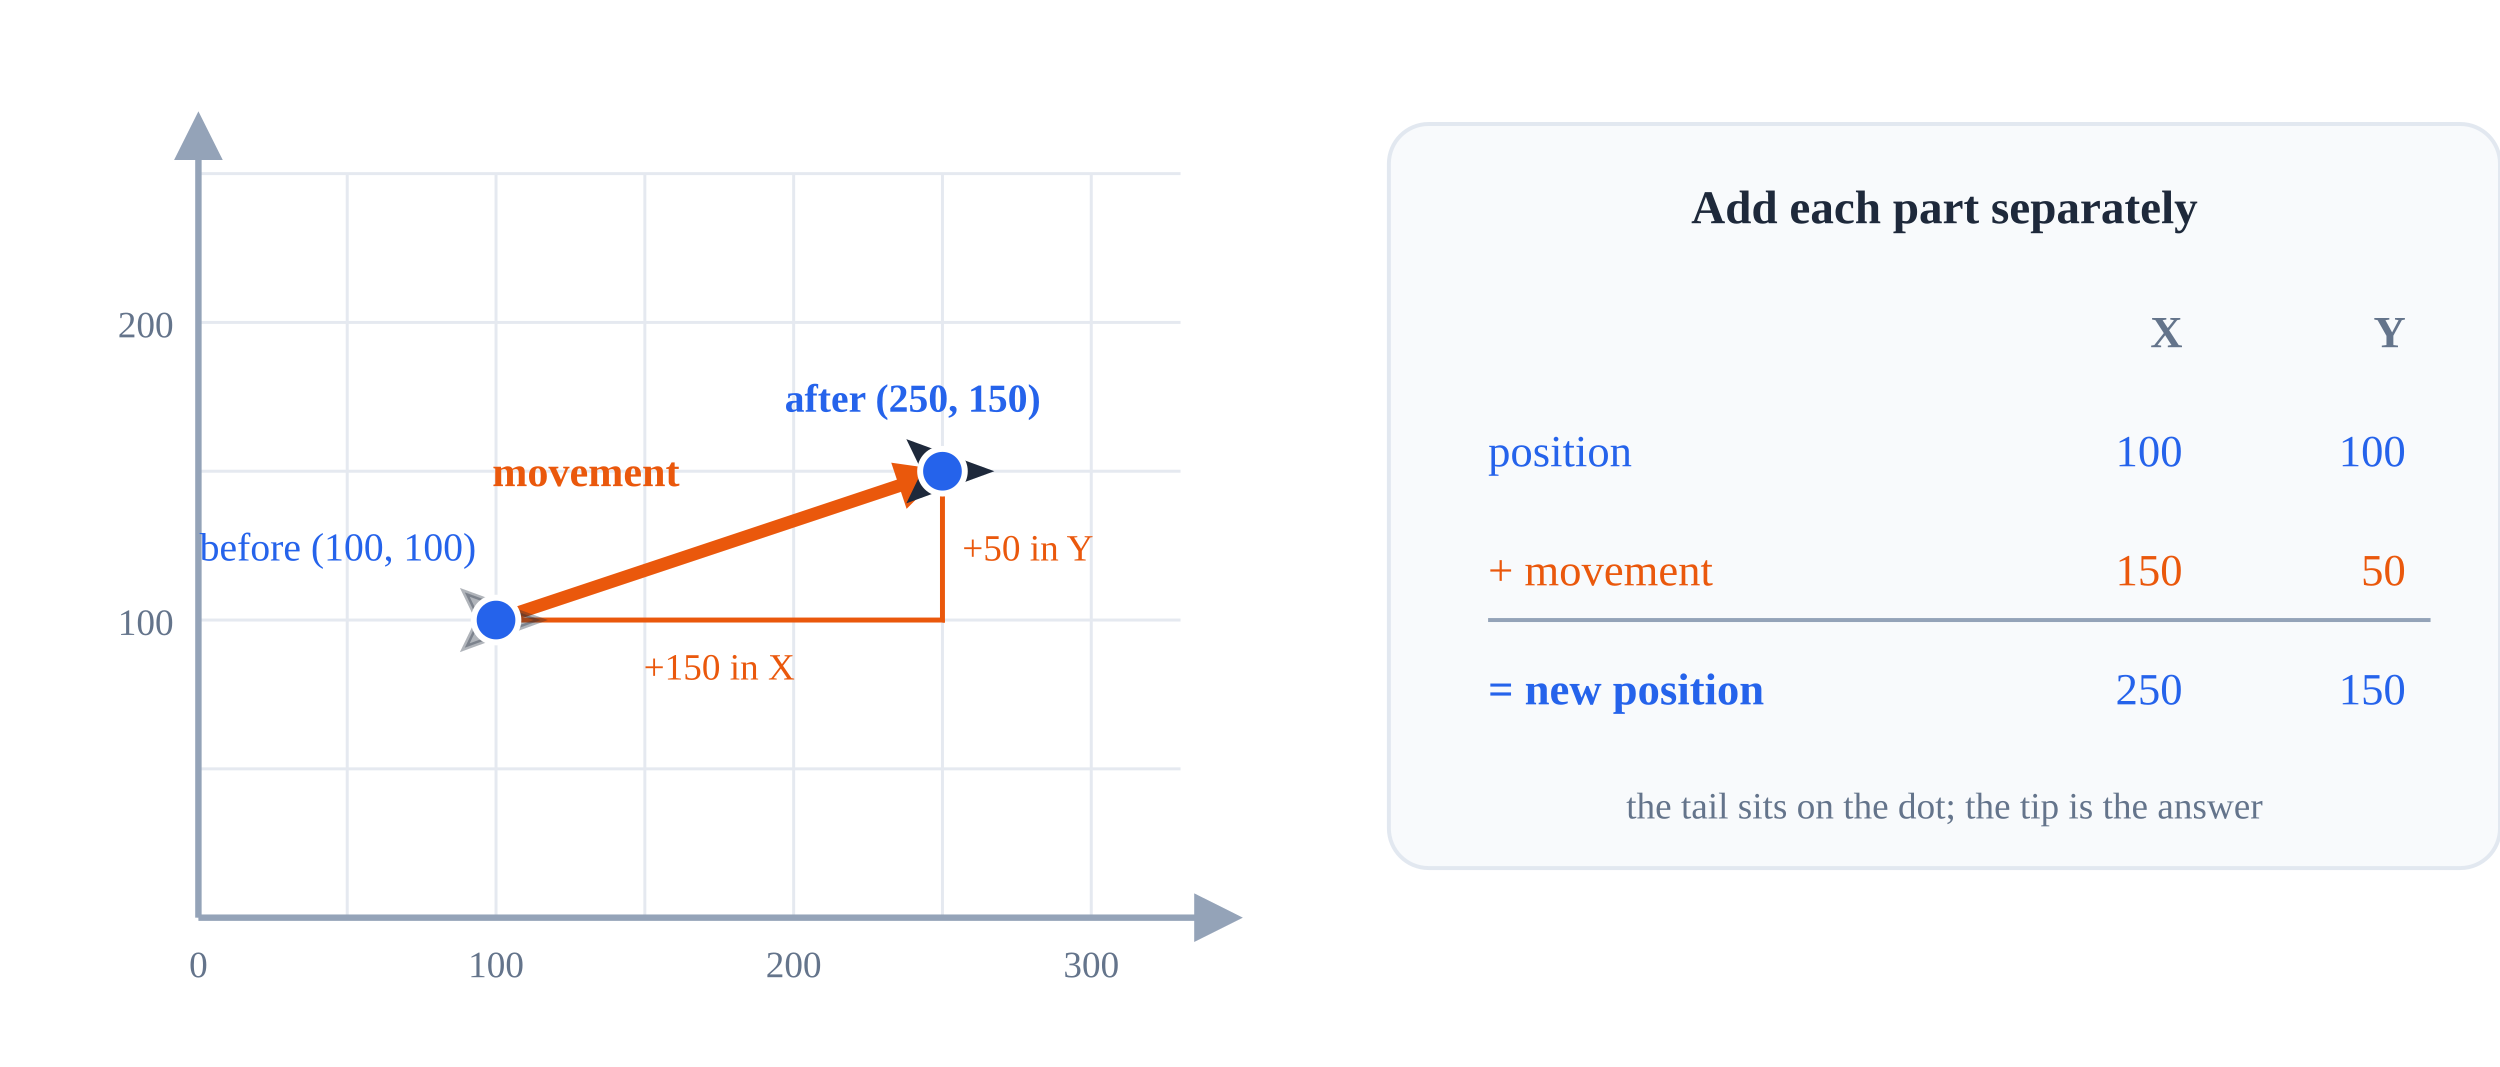
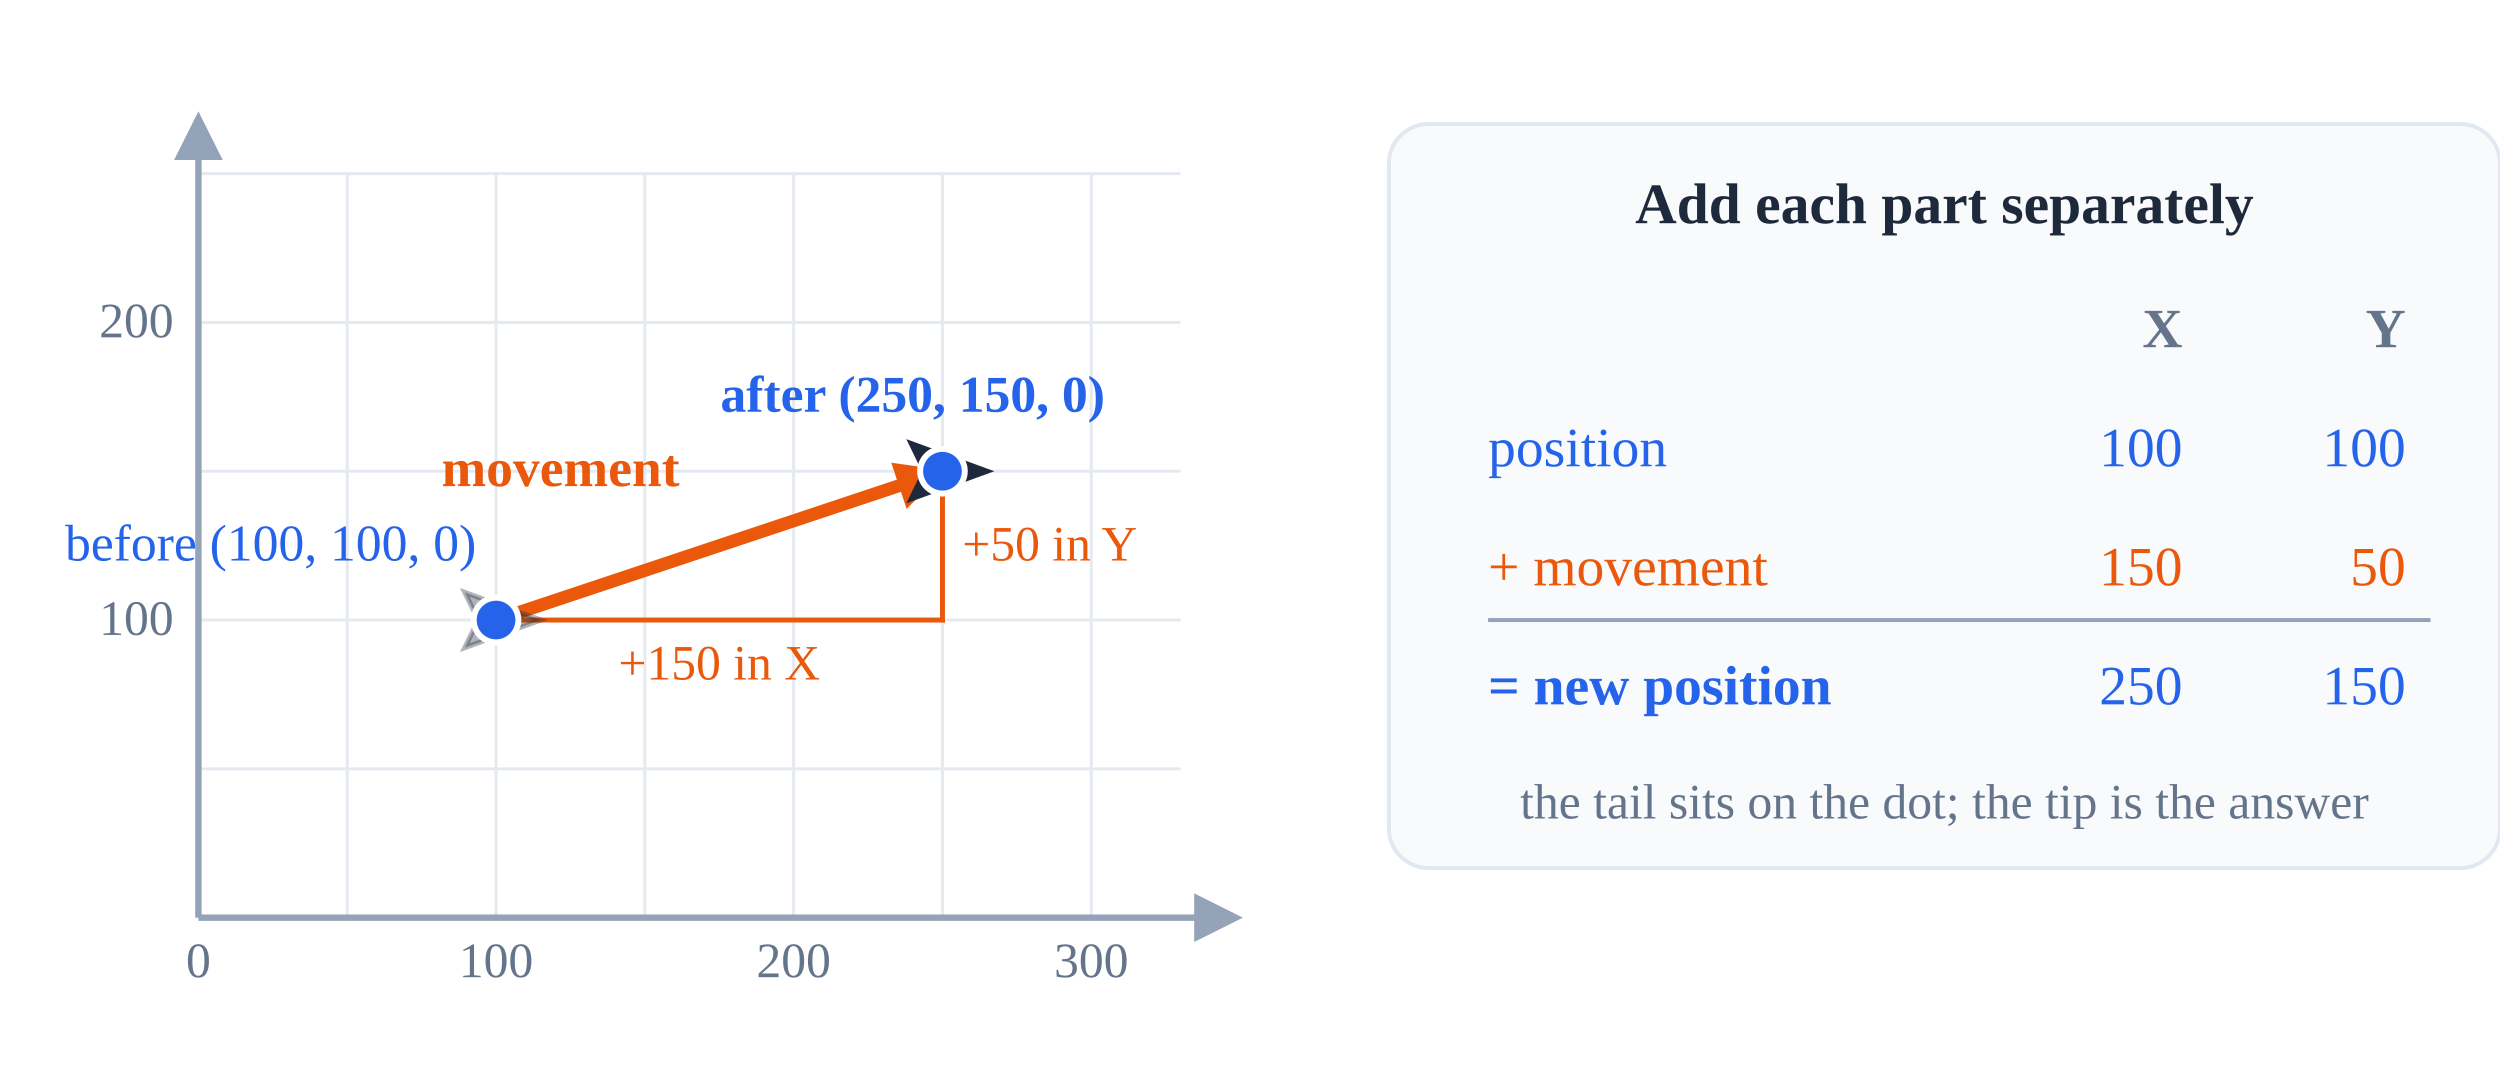
<svg xmlns="http://www.w3.org/2000/svg" viewBox="0 0 504 215" fill-rule="evenodd">
-   <g transform="scale(1,-1) translate(0,-215)">
-     <g>
+   <svg class="fig-panel" x="0" y="0" width="272" height="215" viewBox="0 0 272 215">
+     <g transform="scale(1,-1) translate(0,-215)">
      <path d="M 40,30 L 40,180 Z" style="stroke: var(--fig-grid, #e5e9f0); stroke-linecap: butt; stroke-width: 0.6;" />
      <path d="M 70,30 L 70,180 Z" style="stroke: var(--fig-grid, #e5e9f0); stroke-linecap: butt; stroke-width: 0.6;" />
      <path d="M 100,30 L 100,180 Z" style="stroke: var(--fig-grid, #e5e9f0); stroke-linecap: butt; stroke-width: 0.6;" />
      <path d="M 130,30 L 130,180 Z" style="stroke: var(--fig-grid, #e5e9f0); stroke-linecap: butt; stroke-width: 0.6;" />
      <path d="M 160,30 L 160,180 Z" style="stroke: var(--fig-grid, #e5e9f0); stroke-linecap: butt; stroke-width: 0.6;" />
      <path d="M 190,30 L 190,180 Z" style="stroke: var(--fig-grid, #e5e9f0); stroke-linecap: butt; stroke-width: 0.6;" />
      <path d="M 220,30 L 220,180 Z" style="stroke: var(--fig-grid, #e5e9f0); stroke-linecap: butt; stroke-width: 0.6;" />
      <path d="M 40,30 L 238,30 Z" style="stroke: var(--fig-grid, #e5e9f0); stroke-linecap: butt; stroke-width: 0.6;" />
      <path d="M 40,60 L 238,60 Z" style="stroke: var(--fig-grid, #e5e9f0); stroke-linecap: butt; stroke-width: 0.6;" />
      <path d="M 40,90 L 238,90 Z" style="stroke: var(--fig-grid, #e5e9f0); stroke-linecap: butt; stroke-width: 0.6;" />
      <path d="M 40,120 L 238,120 Z" style="stroke: var(--fig-grid, #e5e9f0); stroke-linecap: butt; stroke-width: 0.6;" />
      <path d="M 40,150 L 238,150 Z" style="stroke: var(--fig-grid, #e5e9f0); stroke-linecap: butt; stroke-width: 0.6;" />
      <path d="M 40,180 L 238,180 Z" style="stroke: var(--fig-grid, #e5e9f0); stroke-linecap: butt; stroke-width: 0.6;" />
      <path d="M 40,30 L 242.35,30 Z" style="stroke: var(--fig-axis, #94a3b8); stroke-linecap: round; stroke-width: 1.3;" />
      <polygon points="250 30, 241 25.5, 241 34.5" style="stroke: var(--fig-axis, #94a3b8); stroke-linecap: butt; stroke-width: 0.5; fill: var(--fig-axis, #94a3b8); fill-rule: evenodd;" />
      <path d="M 40,30 L 40,184.35 Z" style="stroke: var(--fig-axis, #94a3b8); stroke-linecap: round; stroke-width: 1.3;" />
      <polygon points="40 192, 44.5 183, 35.5 183" style="stroke: var(--fig-axis, #94a3b8); stroke-linecap: butt; stroke-width: 0.5; fill: var(--fig-axis, #94a3b8); fill-rule: evenodd;" />
-       <text x="40.0" y="18" style="font-family: var(--font-sans, sans-serif); font-size: 7.5px;fill: var(--fig-muted, #64748b); stroke:none;" transform="translate(0,36) scale(1,-1)" text-anchor="middle">0</text>
-       <text x="100.0" y="18" style="font-family: var(--font-sans, sans-serif); font-size: 7.5px;fill: var(--fig-muted, #64748b); stroke:none;" transform="translate(0,36) scale(1,-1)" text-anchor="middle">100</text>
-       <text x="160.0" y="18" style="font-family: var(--font-sans, sans-serif); font-size: 7.5px;fill: var(--fig-muted, #64748b); stroke:none;" transform="translate(0,36) scale(1,-1)" text-anchor="middle">200</text>
-       <text x="220.0" y="18" style="font-family: var(--font-sans, sans-serif); font-size: 7.5px;fill: var(--fig-muted, #64748b); stroke:none;" transform="translate(0,36) scale(1,-1)" text-anchor="middle">300</text>
-       <text x="35" y="87.0" style="font-family: var(--font-sans, sans-serif); font-size: 7.5px;fill: var(--fig-muted, #64748b); stroke:none;" transform="translate(0,174) scale(1,-1)" text-anchor="end">100</text>
-       <text x="35" y="147.0" style="font-family: var(--font-sans, sans-serif); font-size: 7.5px;fill: var(--fig-muted, #64748b); stroke:none;" transform="translate(0,294) scale(1,-1)" text-anchor="end">200</text>
+       <text x="40.0" y="18" style="font-family: var(--font-sans, sans-serif); font-size: 10px;fill: var(--fig-muted, #64748b); stroke:none;" transform="translate(0,36) scale(1,-1)" text-anchor="middle">0</text>
+       <text x="100.0" y="18" style="font-family: var(--font-sans, sans-serif); font-size: 10px;fill: var(--fig-muted, #64748b); stroke:none;" transform="translate(0,36) scale(1,-1)" text-anchor="middle">100</text>
+       <text x="160.0" y="18" style="font-family: var(--font-sans, sans-serif); font-size: 10px;fill: var(--fig-muted, #64748b); stroke:none;" transform="translate(0,36) scale(1,-1)" text-anchor="middle">200</text>
+       <text x="220.0" y="18" style="font-family: var(--font-sans, sans-serif); font-size: 10px;fill: var(--fig-muted, #64748b); stroke:none;" transform="translate(0,36) scale(1,-1)" text-anchor="middle">300</text>
+       <text x="35" y="87.0" style="font-family: var(--font-sans, sans-serif); font-size: 10px;fill: var(--fig-muted, #64748b); stroke:none;" transform="translate(0,174) scale(1,-1)" text-anchor="end">100</text>
+       <text x="35" y="147.0" style="font-family: var(--font-sans, sans-serif); font-size: 10px;fill: var(--fig-muted, #64748b); stroke:none;" transform="translate(0,294) scale(1,-1)" text-anchor="end">200</text>
      <path d="M 100,90 L 190,90 Z" style="stroke: var(--fig-vec, #ea580c); stroke-linecap: butt; stroke-width: 1; stroke-dasharray: 3, 3;" />
      <path d="M 190,90 L 190,120 Z" style="stroke: var(--fig-vec, #ea580c); stroke-linecap: butt; stroke-width: 1; stroke-dasharray: 3, 3;" />
-       <text x="145.0" y="78.0" style="font-family: var(--font-sans, sans-serif); font-size: 7.5px;fill: var(--fig-vec, #ea580c); stroke:none;" transform="translate(0,156) scale(1,-1)" text-anchor="middle">+150 in X</text>
-       <text x="194.0" y="102.0" style="font-family: var(--font-sans, sans-serif); font-size: 7.5px;fill: var(--fig-vec, #ea580c); stroke:none;" transform="translate(0,204) scale(1,-1)">+50 in Y</text>
+       <text x="145.0" y="78.0" style="font-family: var(--font-sans, sans-serif); font-size: 10px;fill: var(--fig-vec, #ea580c); stroke:none;" transform="translate(0,156) scale(1,-1)" text-anchor="middle">+150 in X</text>
+       <text x="194.0" y="102.0" style="font-family: var(--font-sans, sans-serif); font-size: 10px;fill: var(--fig-vec, #ea580c); stroke:none;" transform="translate(0,204) scale(1,-1)">+50 in Y</text>
      <path d="M 100,90 L 182.74,117.58 Z" style="stroke: var(--fig-vec, #ea580c); stroke-linecap: round; stroke-width: 2.6;" />
      <polygon points="190 120, 182.88 112.88, 180.04 121.42" style="stroke: var(--fig-vec, #ea580c); stroke-linecap: butt; stroke-width: 0.5; fill: var(--fig-vec, #ea580c); fill-rule: evenodd;" />
      <polygon points="109 90, 93.7 95.58, 96.4 90, 93.7 84.42" style="stroke: var(--fig-ink, #1e293b); stroke-linecap: round; stroke-width: 1; fill: var(--fig-ink, #1e293b); fill-rule: evenodd; fill-opacity: 0.35; stroke-opacity: 0.35;" />
      <circle cx="100.0" cy="90.0" r="4.5" style="stroke: var(--fig-bg, #ffffff); stroke-linecap: butt; stroke-width: 1.2; fill: var(--fig-pos, #2563eb); fill-rule: evenodd;" />
      <polygon points="199 120, 183.7 125.58, 186.4 120, 183.7 114.42" style="stroke: var(--fig-ink, #1e293b); stroke-linecap: round; stroke-width: 1; fill: var(--fig-ink, #1e293b); fill-rule: evenodd;" />
      <circle cx="190.0" cy="120.0" r="4.5" style="stroke: var(--fig-bg, #ffffff); stroke-linecap: butt; stroke-width: 1.2; fill: var(--fig-pos, #2563eb); fill-rule: evenodd;" />
-       <text x="96.0" y="102.0" style="font-family: var(--font-sans, sans-serif); font-size: 8px;fill: var(--fig-pos, #2563eb); stroke:none;" transform="translate(0,204) scale(1,-1)" text-anchor="end">before (100, 100)</text>
-       <text x="184.0" y="132.0" style="font-family: var(--font-sans, sans-serif); font-weight: 700; font-size: 8px;fill: var(--fig-pos, #2563eb); stroke:none;" transform="translate(0,264) scale(1,-1)" text-anchor="middle">after (250, 150)</text>
-       <text x="137.0" y="117.0" style="font-family: var(--font-sans, sans-serif); font-weight: 700; font-size: 8.5px;fill: var(--fig-vec, #ea580c); stroke:none;" transform="translate(0,234) scale(1,-1)" text-anchor="end">movement</text>
+       <text x="96.0" y="102.0" style="font-family: var(--font-sans, sans-serif); font-size: 10.4px;fill: var(--fig-pos, #2563eb); stroke:none;" transform="translate(0,204) scale(1,-1)" text-anchor="end">before (100, 100, 0)</text>
+       <text x="184.0" y="132.0" style="font-family: var(--font-sans, sans-serif); font-weight: 700; font-size: 10.4px;fill: var(--fig-pos, #2563eb); stroke:none;" transform="translate(0,264) scale(1,-1)" text-anchor="middle">after (250, 150, 0)</text>
+       <text x="137.0" y="117.0" style="font-family: var(--font-sans, sans-serif); font-weight: 700; font-size: 10.8px;fill: var(--fig-vec, #ea580c); stroke:none;" transform="translate(0,234) scale(1,-1)" text-anchor="end">movement</text>
+     </g>
+   </svg>
+   <svg class="fig-panel" x="278" y="0" width="226" height="215" viewBox="278 0 226 215">
+     <g transform="scale(1,-1) translate(0,-215)">
      <rect x="280" y="40" width="224" height="150" rx="8" ry="8" style="stroke: var(--fig-border, #e2e8f0); stroke-linecap: butt; stroke-width: 0.8; fill: var(--fig-panel, #f8fafc); fill-rule: evenodd;" />
-       <text x="392" y="170" style="font-family: var(--font-sans, sans-serif); font-weight: 700; font-size: 9.5px;fill: var(--fig-ink, #1e293b); stroke:none;" transform="translate(0,340) scale(1,-1)" text-anchor="middle">Add each part separately</text>
-       <text x="300" y="145" style="font-family: var(--font-sans, sans-serif); font-size: 9px;fill: var(--fig-muted, #64748b); stroke:none;" transform="translate(0,290) scale(1,-1)" />
-       <text x="440" y="145" style="font-family: var(--font-sans, sans-serif); font-weight: 700; font-size: 9px;fill: var(--fig-muted, #64748b); stroke:none;" transform="translate(0,290) scale(1,-1)" text-anchor="end">X</text>
-       <text x="485" y="145" style="font-family: var(--font-sans, sans-serif); font-weight: 700; font-size: 9px;fill: var(--fig-muted, #64748b); stroke:none;" transform="translate(0,290) scale(1,-1)" text-anchor="end">Y</text>
-       <text x="300" y="121" style="font-family: var(--font-sans, sans-serif); font-size: 9px;fill: var(--fig-pos, #2563eb); stroke:none;" transform="translate(0,242) scale(1,-1)">position</text>
-       <text x="440" y="121" style="font-family: var(--font-mono, monospace); font-size: 9px;fill: var(--fig-pos, #2563eb); stroke:none;" transform="translate(0,242) scale(1,-1)" text-anchor="end">100</text>
-       <text x="485" y="121" style="font-family: var(--font-mono, monospace); font-size: 9px;fill: var(--fig-pos, #2563eb); stroke:none;" transform="translate(0,242) scale(1,-1)" text-anchor="end">100</text>
-       <text x="300" y="97" style="font-family: var(--font-sans, sans-serif); font-size: 9px;fill: var(--fig-vec, #ea580c); stroke:none;" transform="translate(0,194) scale(1,-1)">+ movement</text>
-       <text x="440" y="97" style="font-family: var(--font-mono, monospace); font-size: 9px;fill: var(--fig-vec, #ea580c); stroke:none;" transform="translate(0,194) scale(1,-1)" text-anchor="end">150</text>
-       <text x="485" y="97" style="font-family: var(--font-mono, monospace); font-size: 9px;fill: var(--fig-vec, #ea580c); stroke:none;" transform="translate(0,194) scale(1,-1)" text-anchor="end">50</text>
+       <text x="392" y="170" style="font-family: var(--font-sans, sans-serif); font-weight: 700; font-size: 11.6px;fill: var(--fig-ink, #1e293b); stroke:none;" transform="translate(0,340) scale(1,-1)" text-anchor="middle">Add each part separately</text>
+       <text x="300" y="145" style="font-family: var(--font-sans, sans-serif); font-size: 11.2px;fill: var(--fig-muted, #64748b); stroke:none;" transform="translate(0,290) scale(1,-1)" />
+       <text x="440" y="145" style="font-family: var(--font-sans, sans-serif); font-weight: 700; font-size: 11.2px;fill: var(--fig-muted, #64748b); stroke:none;" transform="translate(0,290) scale(1,-1)" text-anchor="end">X</text>
+       <text x="485" y="145" style="font-family: var(--font-sans, sans-serif); font-weight: 700; font-size: 11.2px;fill: var(--fig-muted, #64748b); stroke:none;" transform="translate(0,290) scale(1,-1)" text-anchor="end">Y</text>
+       <text x="300" y="121" style="font-family: var(--font-sans, sans-serif); font-size: 11.2px;fill: var(--fig-pos, #2563eb); stroke:none;" transform="translate(0,242) scale(1,-1)">position</text>
+       <text x="440" y="121" style="font-family: var(--font-mono, monospace); font-size: 11.2px;fill: var(--fig-pos, #2563eb); stroke:none;" transform="translate(0,242) scale(1,-1)" text-anchor="end">100</text>
+       <text x="485" y="121" style="font-family: var(--font-mono, monospace); font-size: 11.2px;fill: var(--fig-pos, #2563eb); stroke:none;" transform="translate(0,242) scale(1,-1)" text-anchor="end">100</text>
+       <text x="300" y="97" style="font-family: var(--font-sans, sans-serif); font-size: 11.2px;fill: var(--fig-vec, #ea580c); stroke:none;" transform="translate(0,194) scale(1,-1)">+ movement</text>
+       <text x="440" y="97" style="font-family: var(--font-mono, monospace); font-size: 11.2px;fill: var(--fig-vec, #ea580c); stroke:none;" transform="translate(0,194) scale(1,-1)" text-anchor="end">150</text>
+       <text x="485" y="97" style="font-family: var(--font-mono, monospace); font-size: 11.2px;fill: var(--fig-vec, #ea580c); stroke:none;" transform="translate(0,194) scale(1,-1)" text-anchor="end">50</text>
      <path d="M 300,90 L 490,90 Z" style="stroke: var(--fig-axis, #94a3b8); stroke-linecap: butt; stroke-width: 0.8;" />
-       <text x="300" y="73" style="font-family: var(--font-sans, sans-serif); font-weight: 700; font-size: 9px;fill: var(--fig-pos, #2563eb); stroke:none;" transform="translate(0,146) scale(1,-1)">= new position</text>
-       <text x="440" y="73" style="font-family: var(--font-mono, monospace); font-size: 9px;fill: var(--fig-pos, #2563eb); stroke:none;" transform="translate(0,146) scale(1,-1)" text-anchor="end">250</text>
-       <text x="485" y="73" style="font-family: var(--font-mono, monospace); font-size: 9px;fill: var(--fig-pos, #2563eb); stroke:none;" transform="translate(0,146) scale(1,-1)" text-anchor="end">150</text>
-       <text x="392" y="50" style="font-family: var(--font-sans, sans-serif); font-size: 7.5px;fill: var(--fig-muted, #64748b); stroke:none;" transform="translate(0,100) scale(1,-1)" text-anchor="middle">the tail sits on the dot; the tip is the answer</text>
+       <text x="300" y="73" style="font-family: var(--font-sans, sans-serif); font-weight: 700; font-size: 11.2px;fill: var(--fig-pos, #2563eb); stroke:none;" transform="translate(0,146) scale(1,-1)">= new position</text>
+       <text x="440" y="73" style="font-family: var(--font-mono, monospace); font-size: 11.2px;fill: var(--fig-pos, #2563eb); stroke:none;" transform="translate(0,146) scale(1,-1)" text-anchor="end">250</text>
+       <text x="485" y="73" style="font-family: var(--font-mono, monospace); font-size: 11.2px;fill: var(--fig-pos, #2563eb); stroke:none;" transform="translate(0,146) scale(1,-1)" text-anchor="end">150</text>
+       <text x="392" y="50" style="font-family: var(--font-sans, sans-serif); font-size: 10px;fill: var(--fig-muted, #64748b); stroke:none;" transform="translate(0,100) scale(1,-1)" text-anchor="middle">the tail sits on the dot; the tip is the answer</text>
    </g>
-   </g>
+   </svg>
</svg>
